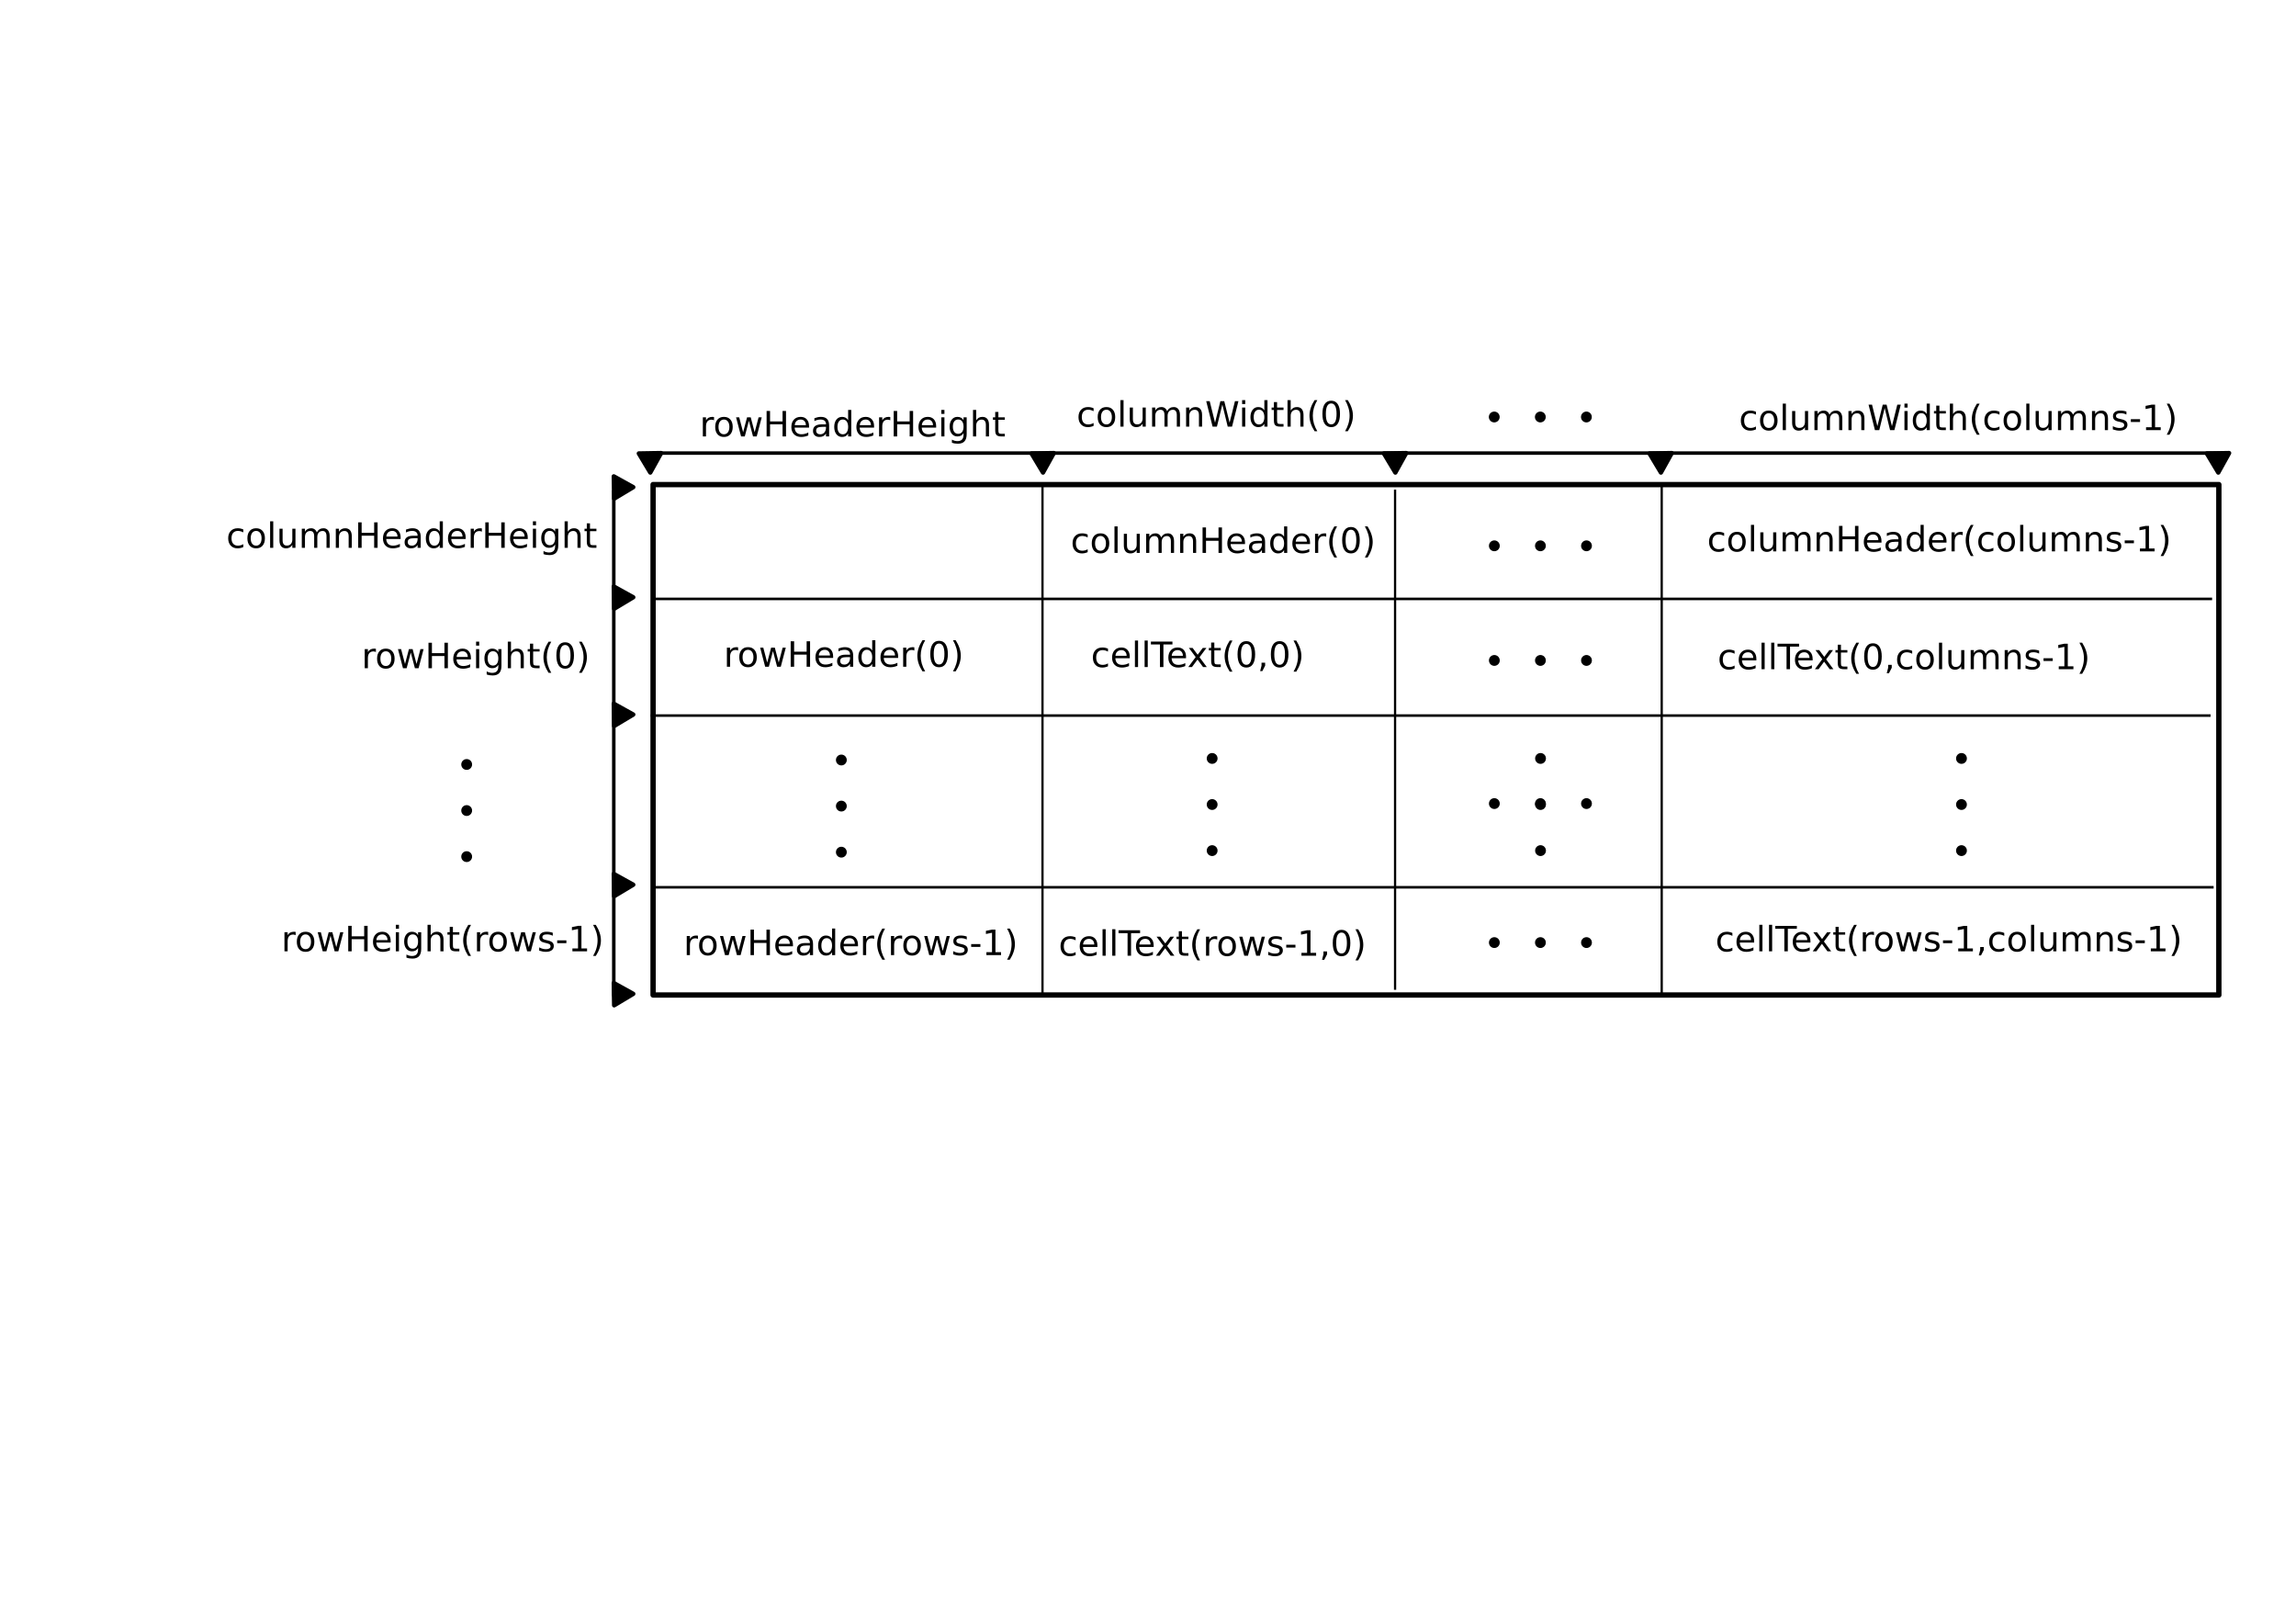
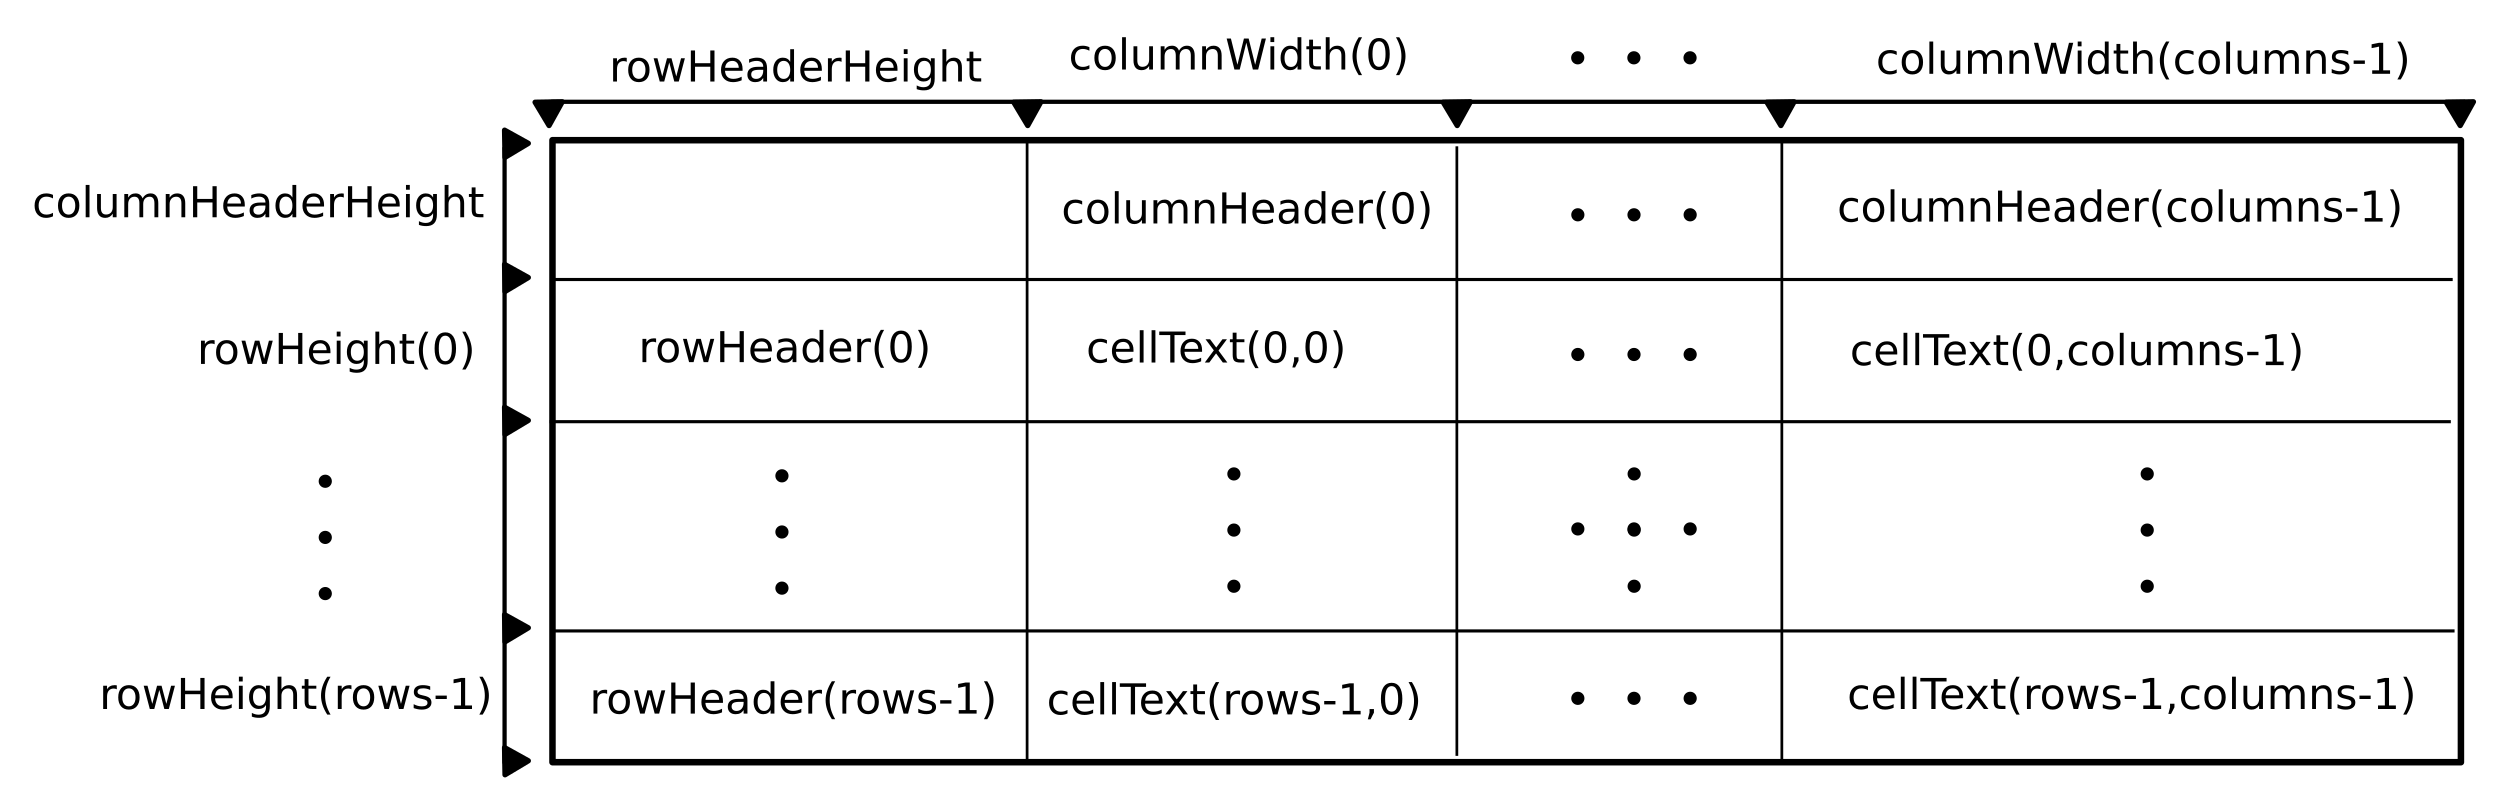
- <svg xmlns="http://www.w3.org/2000/svg" width="1052.362" height="744.094" id="svg2" version="1.1">
+ <svg xmlns="http://www.w3.org/2000/svg" width="940.11" height="300.34" id="svg2" version="1.1">
  <defs id="defs4">
    </defs>
-   <g id="layer1" transform="translate(0,-308.2677)">
-     <rect style="color:#000000;fill:none;stroke:#000000;stroke-width:2.447;stroke-linecap:round;stroke-linejoin:round;stroke-miterlimit:4;stroke-opacity:1;stroke-dasharray:none;stroke-dashoffset:0;marker:none;visibility:visible;display:inline;overflow:visible;enable-background:accumulate" id="rect2816" width="717.661" height="233.908" x="299.339" y="530.337" />
-     <path style="fill:none;stroke:#000000;stroke-width:1.178px;stroke-linecap:butt;stroke-linejoin:miter;stroke-opacity:1" d="m 298.983,582.73 714.923,0" id="path2818" />
-     <path style="fill:none;stroke:#000000;stroke-width:1.178px;stroke-linecap:butt;stroke-linejoin:miter;stroke-opacity:1" d="m 298.281,636.194 714.923,0" id="path2818-1" />
-     <path style="fill:none;stroke:#000000;stroke-width:1.031px;stroke-linecap:butt;stroke-linejoin:miter;stroke-opacity:1" d="m 477.82,530.164 0,233.244" id="path2842" />
-     <path style="fill:none;stroke:#000000;stroke-width:1.178px;stroke-linecap:butt;stroke-linejoin:miter;stroke-opacity:1" d="m 299.686,714.882 714.923,0" id="path2818-1-4" />
-     <path style="fill:none;stroke:#000000;stroke-width:1.023px;stroke-linecap:butt;stroke-linejoin:miter;stroke-opacity:1" d="m 639.427,532.643 0,229.221" id="path2842-0" />
-     <path style="fill:none;stroke:#000000;stroke-width:1.031px;stroke-linecap:butt;stroke-linejoin:miter;stroke-opacity:1" d="m 761.637,530.707 0,233.244" id="path2842-4" />
-     <text xml:space="preserve" style="font-size:16px;font-style:normal;font-weight:normal;fill:#000000;fill-opacity:1;stroke:none;font-family:Bitstream Vera Sans" x="500.026" y="613.956" id="text2965">
-       <tspan id="tspan2967" x="500.026" y="613.956">cellText(0,0)</tspan>
+   <g id="layer1" transform="translate(-104.5845,-469.6229)">
+     <rect style="color:#000000;fill:none;stroke:#000000;stroke-width:2.447;stroke-linecap:round;stroke-linejoin:round;stroke-miterlimit:4;stroke-opacity:1;stroke-dasharray:none;stroke-dashoffset:0;marker:none;visibility:visible;display:inline;overflow:visible;enable-background:accumulate" id="rect2816" width="717.661" height="233.908" x="312.339" y="522.337" />
+     <path style="fill:none;stroke:#000000;stroke-width:1.178px;stroke-linecap:butt;stroke-linejoin:miter;stroke-opacity:1" d="m 311.983,574.73 714.923,0" id="path2818" />
+     <path style="fill:none;stroke:#000000;stroke-width:1.178px;stroke-linecap:butt;stroke-linejoin:miter;stroke-opacity:1" d="m 311.281,628.194 714.923,0" id="path2818-1" />
+     <path style="fill:none;stroke:#000000;stroke-width:1.031px;stroke-linecap:butt;stroke-linejoin:miter;stroke-opacity:1" d="m 490.82,522.164 0,233.244" id="path2842" />
+     <path style="fill:none;stroke:#000000;stroke-width:1.178px;stroke-linecap:butt;stroke-linejoin:miter;stroke-opacity:1" d="m 312.686,706.882 714.923,0" id="path2818-1-4" />
+     <path style="fill:none;stroke:#000000;stroke-width:1.023px;stroke-linecap:butt;stroke-linejoin:miter;stroke-opacity:1" d="m 652.427,524.643 0,229.221" id="path2842-0" />
+     <path style="fill:none;stroke:#000000;stroke-width:1.031px;stroke-linecap:butt;stroke-linejoin:miter;stroke-opacity:1" d="m 774.637,522.707 0,233.244" id="path2842-4" />
+     <text xml:space="preserve" style="font-size:16px;font-style:normal;font-weight:normal;fill:#000000;fill-opacity:1;stroke:none;font-family:Bitstream Vera Sans" x="513.026" y="605.956" id="text2965">
+       <tspan id="tspan2967" x="513.026" y="605.956">cellText(0,0)</tspan>
    </text>
-     <text xml:space="preserve" style="font-size:16px;font-style:normal;font-weight:normal;fill:#000000;fill-opacity:1;stroke:none;font-family:Bitstream Vera Sans" x="485.193" y="746.259" id="text2965-4">
-       <tspan x="485.193" y="746.259" id="tspan3016">cellText(rows-1,0)</tspan>
+     <text xml:space="preserve" style="font-size:16px;font-style:normal;font-weight:normal;fill:#000000;fill-opacity:1;stroke:none;font-family:Bitstream Vera Sans" x="498.193" y="738.259" id="text2965-4">
+       <tspan x="498.193" y="738.259" id="tspan3016">cellText(rows-1,0)</tspan>
    </text>
-     <text xml:space="preserve" style="font-size:16px;font-style:normal;font-weight:normal;fill:#000000;fill-opacity:1;stroke:none;font-family:Bitstream Vera Sans" x="787.229" y="614.939" id="text2965-1">
-       <tspan id="tspan2967-7" x="787.229" y="614.939">cellText(0,columns-1)</tspan>
+     <text xml:space="preserve" style="font-size:16px;font-style:normal;font-weight:normal;fill:#000000;fill-opacity:1;stroke:none;font-family:Bitstream Vera Sans" x="800.229" y="606.939" id="text2965-1">
+       <tspan id="tspan2967-7" x="800.229" y="606.939">cellText(0,columns-1)</tspan>
    </text>
-     <text xml:space="preserve" style="font-size:16px;font-style:normal;font-weight:normal;fill:#000000;fill-opacity:1;stroke:none;font-family:Bitstream Vera Sans" x="786.219" y="744.238" id="text2965-15">
-       <tspan id="tspan2967-2" x="786.219" y="744.238">cellText(rows-1,columns-1)</tspan>
+     <text xml:space="preserve" style="font-size:16px;font-style:normal;font-weight:normal;fill:#000000;fill-opacity:1;stroke:none;font-family:Bitstream Vera Sans" x="799.219" y="736.238" id="text2965-15">
+       <tspan id="tspan2967-2" x="799.219" y="736.238">cellText(rows-1,columns-1)</tspan>
    </text>
-     <g id="g3053" transform="translate(-22.85714,0.7142857)">
+     <g id="g3053" transform="translate(-9.857143,-7.285714)">
      <path transform="matrix(0.3073323,0,0,0.3073323,367.1949,589.5227)" d="m 141.421,215.785 c 0,3.905 -3.166,7.071 -7.071,7.071 -3.905,0 -7.071,-3.166 -7.071,-7.071 0,-3.905 3.166,-7.071 7.071,-7.071 3.905,0 7.071,3.166 7.071,7.071 z" id="path2919-2" style="color:#000000;fill:#000000;stroke:#000000;stroke-width:2;stroke-linecap:round;stroke-linejoin:round;stroke-miterlimit:4;stroke-opacity:1;stroke-dasharray:none;stroke-dashoffset:0;marker:none;visibility:visible;display:inline;overflow:visible;enable-background:accumulate" />
      <path transform="matrix(0.3073323,0,0,0.3073323,367.1949,610.6408)" d="m 141.421,215.785 c 0,3.905 -3.166,7.071 -7.071,7.071 -3.905,0 -7.071,-3.166 -7.071,-7.071 0,-3.905 3.166,-7.071 7.071,-7.071 3.905,0 7.071,3.166 7.071,7.071 z" id="path2919-2-7" style="color:#000000;fill:#000000;stroke:#000000;stroke-width:2;stroke-linecap:round;stroke-linejoin:round;stroke-miterlimit:4;stroke-opacity:1;stroke-dasharray:none;stroke-dashoffset:0;marker:none;visibility:visible;display:inline;overflow:visible;enable-background:accumulate" />
      <path transform="matrix(0.3073323,0,0,0.3073323,367.1949,631.7589)" d="m 141.421,215.785 c 0,3.905 -3.166,7.071 -7.071,7.071 -3.905,0 -7.071,-3.166 -7.071,-7.071 0,-3.905 3.166,-7.071 7.071,-7.071 3.905,0 7.071,3.166 7.071,7.071 z" id="path2919-2-1" style="color:#000000;fill:#000000;stroke:#000000;stroke-width:2;stroke-linecap:round;stroke-linejoin:round;stroke-miterlimit:4;stroke-opacity:1;stroke-dasharray:none;stroke-dashoffset:0;marker:none;visibility:visible;display:inline;overflow:visible;enable-background:accumulate" />
    </g>
-     <g transform="translate(147.0988,0)" id="g3053-4">
-       <path transform="matrix(0.3073323,0,0,0.3073323,367.1949,589.5227)" d="m 141.421,215.785 c 0,3.905 -3.166,7.071 -7.071,7.071 -3.905,0 -7.071,-3.166 -7.071,-7.071 0,-3.905 3.166,-7.071 7.071,-7.071 3.905,0 7.071,3.166 7.071,7.071 z" id="path2919-2-2" style="color:#000000;fill:#000000;stroke:#000000;stroke-width:2;stroke-linecap:round;stroke-linejoin:round;stroke-miterlimit:4;stroke-opacity:1;stroke-dasharray:none;stroke-dashoffset:0;marker:none;visibility:visible;display:inline;overflow:visible;enable-background:accumulate" />
-       <path transform="matrix(0.3073323,0,0,0.3073323,367.1949,610.6408)" d="m 141.421,215.785 c 0,3.905 -3.166,7.071 -7.071,7.071 -3.905,0 -7.071,-3.166 -7.071,-7.071 0,-3.905 3.166,-7.071 7.071,-7.071 3.905,0 7.071,3.166 7.071,7.071 z" id="path2919-2-7-3" style="color:#000000;fill:#000000;stroke:#000000;stroke-width:2;stroke-linecap:round;stroke-linejoin:round;stroke-miterlimit:4;stroke-opacity:1;stroke-dasharray:none;stroke-dashoffset:0;marker:none;visibility:visible;display:inline;overflow:visible;enable-background:accumulate" />
-       <path transform="matrix(0.3073323,0,0,0.3073323,367.1949,631.7589)" d="m 141.421,215.785 c 0,3.905 -3.166,7.071 -7.071,7.071 -3.905,0 -7.071,-3.166 -7.071,-7.071 0,-3.905 3.166,-7.071 7.071,-7.071 3.905,0 7.071,3.166 7.071,7.071 z" id="path2919-2-1-2" style="color:#000000;fill:#000000;stroke:#000000;stroke-width:2;stroke-linecap:round;stroke-linejoin:round;stroke-miterlimit:4;stroke-opacity:1;stroke-dasharray:none;stroke-dashoffset:0;marker:none;visibility:visible;display:inline;overflow:visible;enable-background:accumulate" />
+     <g transform="translate(160.0988,-8)" id="g3053-4">
+       <path transform="matrix(0.3073323,0,0,0.3073323,367.1949,589.5227)" d="m 141.421,215.785 a 7.071,7.071 0 1 1 -14.142,0 7.071,7.071 0 1 1 14.142,0 z" id="path2919-2-2" style="color:#000000;fill:#000000;stroke:#000000;stroke-width:2;stroke-linecap:round;stroke-linejoin:round;stroke-miterlimit:4;stroke-opacity:1;stroke-dasharray:none;stroke-dashoffset:0;marker:none;visibility:visible;display:inline;overflow:visible;enable-background:accumulate" />
+       <path transform="matrix(0.3073323,0,0,0.3073323,367.1949,610.6408)" d="m 141.421,215.785 a 7.071,7.071 0 1 1 -14.142,0 7.071,7.071 0 1 1 14.142,0 z" id="path2919-2-7-3" style="color:#000000;fill:#000000;stroke:#000000;stroke-width:2;stroke-linecap:round;stroke-linejoin:round;stroke-miterlimit:4;stroke-opacity:1;stroke-dasharray:none;stroke-dashoffset:0;marker:none;visibility:visible;display:inline;overflow:visible;enable-background:accumulate" />
+       <path transform="matrix(0.3073323,0,0,0.3073323,367.1949,631.7589)" d="m 141.421,215.785 a 7.071,7.071 0 1 1 -14.142,0 7.071,7.071 0 1 1 14.142,0 z" id="path2919-2-1-2" style="color:#000000;fill:#000000;stroke:#000000;stroke-width:2;stroke-linecap:round;stroke-linejoin:round;stroke-miterlimit:4;stroke-opacity:1;stroke-dasharray:none;stroke-dashoffset:0;marker:none;visibility:visible;display:inline;overflow:visible;enable-background:accumulate" />
    </g>
-     <g transform="translate(490.5507,0)" id="g3053-1">
-       <path transform="matrix(0.3073323,0,0,0.3073323,367.1949,589.5227)" d="m 141.421,215.785 c 0,3.905 -3.166,7.071 -7.071,7.071 -3.905,0 -7.071,-3.166 -7.071,-7.071 0,-3.905 3.166,-7.071 7.071,-7.071 3.905,0 7.071,3.166 7.071,7.071 z" id="path2919-2-6" style="color:#000000;fill:#000000;stroke:#000000;stroke-width:2;stroke-linecap:round;stroke-linejoin:round;stroke-miterlimit:4;stroke-opacity:1;stroke-dasharray:none;stroke-dashoffset:0;marker:none;visibility:visible;display:inline;overflow:visible;enable-background:accumulate" />
-       <path transform="matrix(0.3073323,0,0,0.3073323,367.1949,610.6408)" d="m 141.421,215.785 c 0,3.905 -3.166,7.071 -7.071,7.071 -3.905,0 -7.071,-3.166 -7.071,-7.071 0,-3.905 3.166,-7.071 7.071,-7.071 3.905,0 7.071,3.166 7.071,7.071 z" id="path2919-2-7-8" style="color:#000000;fill:#000000;stroke:#000000;stroke-width:2;stroke-linecap:round;stroke-linejoin:round;stroke-miterlimit:4;stroke-opacity:1;stroke-dasharray:none;stroke-dashoffset:0;marker:none;visibility:visible;display:inline;overflow:visible;enable-background:accumulate" />
-       <path transform="matrix(0.3073323,0,0,0.3073323,367.1949,631.7589)" d="m 141.421,215.785 c 0,3.905 -3.166,7.071 -7.071,7.071 -3.905,0 -7.071,-3.166 -7.071,-7.071 0,-3.905 3.166,-7.071 7.071,-7.071 3.905,0 7.071,3.166 7.071,7.071 z" id="path2919-2-1-5" style="color:#000000;fill:#000000;stroke:#000000;stroke-width:2;stroke-linecap:round;stroke-linejoin:round;stroke-miterlimit:4;stroke-opacity:1;stroke-dasharray:none;stroke-dashoffset:0;marker:none;visibility:visible;display:inline;overflow:visible;enable-background:accumulate" />
+     <g transform="translate(503.5507,-8)" id="g3053-1">
+       <path transform="matrix(0.3073323,0,0,0.3073323,367.1949,589.5227)" d="m 141.421,215.785 a 7.071,7.071 0 1 1 -14.142,0 7.071,7.071 0 1 1 14.142,0 z" id="path2919-2-6" style="color:#000000;fill:#000000;stroke:#000000;stroke-width:2;stroke-linecap:round;stroke-linejoin:round;stroke-miterlimit:4;stroke-opacity:1;stroke-dasharray:none;stroke-dashoffset:0;marker:none;visibility:visible;display:inline;overflow:visible;enable-background:accumulate" />
+       <path transform="matrix(0.3073323,0,0,0.3073323,367.1949,610.6408)" d="m 141.421,215.785 a 7.071,7.071 0 1 1 -14.142,0 7.071,7.071 0 1 1 14.142,0 z" id="path2919-2-7-8" style="color:#000000;fill:#000000;stroke:#000000;stroke-width:2;stroke-linecap:round;stroke-linejoin:round;stroke-miterlimit:4;stroke-opacity:1;stroke-dasharray:none;stroke-dashoffset:0;marker:none;visibility:visible;display:inline;overflow:visible;enable-background:accumulate" />
+       <path transform="matrix(0.3073323,0,0,0.3073323,367.1949,631.7589)" d="m 141.421,215.785 a 7.071,7.071 0 1 1 -14.142,0 7.071,7.071 0 1 1 14.142,0 z" id="path2919-2-1-5" style="color:#000000;fill:#000000;stroke:#000000;stroke-width:2;stroke-linecap:round;stroke-linejoin:round;stroke-miterlimit:4;stroke-opacity:1;stroke-dasharray:none;stroke-dashoffset:0;marker:none;visibility:visible;display:inline;overflow:visible;enable-background:accumulate" />
    </g>
-     <g transform="translate(297.6115,0)" id="g3053-6">
-       <path transform="matrix(0.3073323,0,0,0.3073323,367.1949,589.5227)" d="m 141.421,215.785 c 0,3.905 -3.166,7.071 -7.071,7.071 -3.905,0 -7.071,-3.166 -7.071,-7.071 0,-3.905 3.166,-7.071 7.071,-7.071 3.905,0 7.071,3.166 7.071,7.071 z" id="path2919-2-18" style="color:#000000;fill:#000000;stroke:#000000;stroke-width:2;stroke-linecap:round;stroke-linejoin:round;stroke-miterlimit:4;stroke-opacity:1;stroke-dasharray:none;stroke-dashoffset:0;marker:none;visibility:visible;display:inline;overflow:visible;enable-background:accumulate" />
-       <path transform="matrix(0.3073323,0,0,0.3073323,367.1949,610.6408)" d="m 141.421,215.785 c 0,3.905 -3.166,7.071 -7.071,7.071 -3.905,0 -7.071,-3.166 -7.071,-7.071 0,-3.905 3.166,-7.071 7.071,-7.071 3.905,0 7.071,3.166 7.071,7.071 z" id="path2919-2-7-9" style="color:#000000;fill:#000000;stroke:#000000;stroke-width:2;stroke-linecap:round;stroke-linejoin:round;stroke-miterlimit:4;stroke-opacity:1;stroke-dasharray:none;stroke-dashoffset:0;marker:none;visibility:visible;display:inline;overflow:visible;enable-background:accumulate" />
-       <path transform="matrix(0.3073323,0,0,0.3073323,367.1949,631.7589)" d="m 141.421,215.785 c 0,3.905 -3.166,7.071 -7.071,7.071 -3.905,0 -7.071,-3.166 -7.071,-7.071 0,-3.905 3.166,-7.071 7.071,-7.071 3.905,0 7.071,3.166 7.071,7.071 z" id="path2919-2-1-27" style="color:#000000;fill:#000000;stroke:#000000;stroke-width:2;stroke-linecap:round;stroke-linejoin:round;stroke-miterlimit:4;stroke-opacity:1;stroke-dasharray:none;stroke-dashoffset:0;marker:none;visibility:visible;display:inline;overflow:visible;enable-background:accumulate" />
+     <g transform="translate(310.6115,-8)" id="g3053-6">
+       <path transform="matrix(0.3073323,0,0,0.3073323,367.1949,589.5227)" d="m 141.421,215.785 a 7.071,7.071 0 1 1 -14.142,0 7.071,7.071 0 1 1 14.142,0 z" id="path2919-2-18" style="color:#000000;fill:#000000;stroke:#000000;stroke-width:2;stroke-linecap:round;stroke-linejoin:round;stroke-miterlimit:4;stroke-opacity:1;stroke-dasharray:none;stroke-dashoffset:0;marker:none;visibility:visible;display:inline;overflow:visible;enable-background:accumulate" />
+       <path transform="matrix(0.3073323,0,0,0.3073323,367.1949,610.6408)" d="m 141.421,215.785 a 7.071,7.071 0 1 1 -14.142,0 7.071,7.071 0 1 1 14.142,0 z" id="path2919-2-7-9" style="color:#000000;fill:#000000;stroke:#000000;stroke-width:2;stroke-linecap:round;stroke-linejoin:round;stroke-miterlimit:4;stroke-opacity:1;stroke-dasharray:none;stroke-dashoffset:0;marker:none;visibility:visible;display:inline;overflow:visible;enable-background:accumulate" />
+       <path transform="matrix(0.3073323,0,0,0.3073323,367.1949,631.7589)" d="m 141.421,215.785 a 7.071,7.071 0 1 1 -14.142,0 7.071,7.071 0 1 1 14.142,0 z" id="path2919-2-1-27" style="color:#000000;fill:#000000;stroke:#000000;stroke-width:2;stroke-linecap:round;stroke-linejoin:round;stroke-miterlimit:4;stroke-opacity:1;stroke-dasharray:none;stroke-dashoffset:0;marker:none;visibility:visible;display:inline;overflow:visible;enable-background:accumulate" />
    </g>
-     <g transform="matrix(0,1,-1,0,1383.001,268.0391)" id="g3053-5">
+     <g transform="matrix(0,1,-1,0,1396.001,260.0391)" id="g3053-5">
      <path transform="matrix(0.3073323,0,0,0.3073323,367.1949,589.5227)" d="m 141.421,215.785 c 0,3.905 -3.166,7.071 -7.071,7.071 -3.905,0 -7.071,-3.166 -7.071,-7.071 0,-3.905 3.166,-7.071 7.071,-7.071 3.905,0 7.071,3.166 7.071,7.071 z" id="path2919-2-4" style="color:#000000;fill:#000000;stroke:#000000;stroke-width:2;stroke-linecap:round;stroke-linejoin:round;stroke-miterlimit:4;stroke-opacity:1;stroke-dasharray:none;stroke-dashoffset:0;marker:none;visibility:visible;display:inline;overflow:visible;enable-background:accumulate" />
      <path transform="matrix(0.3073323,0,0,0.3073323,367.1949,610.6408)" d="m 141.421,215.785 c 0,3.905 -3.166,7.071 -7.071,7.071 -3.905,0 -7.071,-3.166 -7.071,-7.071 0,-3.905 3.166,-7.071 7.071,-7.071 3.905,0 7.071,3.166 7.071,7.071 z" id="path2919-2-7-31" style="color:#000000;fill:#000000;stroke:#000000;stroke-width:2;stroke-linecap:round;stroke-linejoin:round;stroke-miterlimit:4;stroke-opacity:1;stroke-dasharray:none;stroke-dashoffset:0;marker:none;visibility:visible;display:inline;overflow:visible;enable-background:accumulate" />
      <path transform="matrix(0.3073323,0,0,0.3073323,367.1949,631.7589)" d="m 141.421,215.785 c 0,3.905 -3.166,7.071 -7.071,7.071 -3.905,0 -7.071,-3.166 -7.071,-7.071 0,-3.905 3.166,-7.071 7.071,-7.071 3.905,0 7.071,3.166 7.071,7.071 z" id="path2919-2-1-23" style="color:#000000;fill:#000000;stroke:#000000;stroke-width:2;stroke-linecap:round;stroke-linejoin:round;stroke-miterlimit:4;stroke-opacity:1;stroke-dasharray:none;stroke-dashoffset:0;marker:none;visibility:visible;display:inline;overflow:visible;enable-background:accumulate" />
    </g>
-     <g transform="matrix(0,1,-1,0,1383.001,331.74)" id="g3053-5-3">
+     <g transform="matrix(0,1,-1,0,1396.001,323.74)" id="g3053-5-3">
      <path transform="matrix(0.3073323,0,0,0.3073323,367.1949,589.5227)" d="m 141.421,215.785 c 0,3.905 -3.166,7.071 -7.071,7.071 -3.905,0 -7.071,-3.166 -7.071,-7.071 0,-3.905 3.166,-7.071 7.071,-7.071 3.905,0 7.071,3.166 7.071,7.071 z" id="path2919-2-4-4" style="color:#000000;fill:#000000;stroke:#000000;stroke-width:2;stroke-linecap:round;stroke-linejoin:round;stroke-miterlimit:4;stroke-opacity:1;stroke-dasharray:none;stroke-dashoffset:0;marker:none;visibility:visible;display:inline;overflow:visible;enable-background:accumulate" />
      <path transform="matrix(0.3073323,0,0,0.3073323,367.1949,610.6408)" d="m 141.421,215.785 c 0,3.905 -3.166,7.071 -7.071,7.071 -3.905,0 -7.071,-3.166 -7.071,-7.071 0,-3.905 3.166,-7.071 7.071,-7.071 3.905,0 7.071,3.166 7.071,7.071 z" id="path2919-2-7-31-1" style="color:#000000;fill:#000000;stroke:#000000;stroke-width:2;stroke-linecap:round;stroke-linejoin:round;stroke-miterlimit:4;stroke-opacity:1;stroke-dasharray:none;stroke-dashoffset:0;marker:none;visibility:visible;display:inline;overflow:visible;enable-background:accumulate" />
      <path transform="matrix(0.3073323,0,0,0.3073323,367.1949,631.7589)" d="m 141.421,215.785 c 0,3.905 -3.166,7.071 -7.071,7.071 -3.905,0 -7.071,-3.166 -7.071,-7.071 0,-3.905 3.166,-7.071 7.071,-7.071 3.905,0 7.071,3.166 7.071,7.071 z" id="path2919-2-1-23-1" style="color:#000000;fill:#000000;stroke:#000000;stroke-width:2;stroke-linecap:round;stroke-linejoin:round;stroke-miterlimit:4;stroke-opacity:1;stroke-dasharray:none;stroke-dashoffset:0;marker:none;visibility:visible;display:inline;overflow:visible;enable-background:accumulate" />
    </g>
-     <g transform="matrix(0,1,-1,0,1383.001,202.4404)" id="g3053-5-8">
+     <g transform="matrix(0,1,-1,0,1396.001,194.4404)" id="g3053-5-8">
      <path transform="matrix(0.3073323,0,0,0.3073323,367.1949,589.5227)" d="m 141.421,215.785 c 0,3.905 -3.166,7.071 -7.071,7.071 -3.905,0 -7.071,-3.166 -7.071,-7.071 0,-3.905 3.166,-7.071 7.071,-7.071 3.905,0 7.071,3.166 7.071,7.071 z" id="path2919-2-4-7" style="color:#000000;fill:#000000;stroke:#000000;stroke-width:2;stroke-linecap:round;stroke-linejoin:round;stroke-miterlimit:4;stroke-opacity:1;stroke-dasharray:none;stroke-dashoffset:0;marker:none;visibility:visible;display:inline;overflow:visible;enable-background:accumulate" />
      <path transform="matrix(0.3073323,0,0,0.3073323,367.1949,610.6408)" d="m 141.421,215.785 c 0,3.905 -3.166,7.071 -7.071,7.071 -3.905,0 -7.071,-3.166 -7.071,-7.071 0,-3.905 3.166,-7.071 7.071,-7.071 3.905,0 7.071,3.166 7.071,7.071 z" id="path2919-2-7-31-4" style="color:#000000;fill:#000000;stroke:#000000;stroke-width:2;stroke-linecap:round;stroke-linejoin:round;stroke-miterlimit:4;stroke-opacity:1;stroke-dasharray:none;stroke-dashoffset:0;marker:none;visibility:visible;display:inline;overflow:visible;enable-background:accumulate" />
      <path transform="matrix(0.3073323,0,0,0.3073323,367.1949,631.7589)" d="m 141.421,215.785 c 0,3.905 -3.166,7.071 -7.071,7.071 -3.905,0 -7.071,-3.166 -7.071,-7.071 0,-3.905 3.166,-7.071 7.071,-7.071 3.905,0 7.071,3.166 7.071,7.071 z" id="path2919-2-1-23-2" style="color:#000000;fill:#000000;stroke:#000000;stroke-width:2;stroke-linecap:round;stroke-linejoin:round;stroke-miterlimit:4;stroke-opacity:1;stroke-dasharray:none;stroke-dashoffset:0;marker:none;visibility:visible;display:inline;overflow:visible;enable-background:accumulate" />
    </g>
-     <g transform="matrix(0,1,-1,0,1383.001,149.9125)" id="g3053-5-7">
+     <g transform="matrix(0,1,-1,0,1396.001,141.9125)" id="g3053-5-7">
      <path transform="matrix(0.3073323,0,0,0.3073323,367.1949,589.5227)" d="m 141.421,215.785 c 0,3.905 -3.166,7.071 -7.071,7.071 -3.905,0 -7.071,-3.166 -7.071,-7.071 0,-3.905 3.166,-7.071 7.071,-7.071 3.905,0 7.071,3.166 7.071,7.071 z" id="path2919-2-4-9" style="color:#000000;fill:#000000;stroke:#000000;stroke-width:2;stroke-linecap:round;stroke-linejoin:round;stroke-miterlimit:4;stroke-opacity:1;stroke-dasharray:none;stroke-dashoffset:0;marker:none;visibility:visible;display:inline;overflow:visible;enable-background:accumulate" />
      <path transform="matrix(0.3073323,0,0,0.3073323,367.1949,610.6408)" d="m 141.421,215.785 c 0,3.905 -3.166,7.071 -7.071,7.071 -3.905,0 -7.071,-3.166 -7.071,-7.071 0,-3.905 3.166,-7.071 7.071,-7.071 3.905,0 7.071,3.166 7.071,7.071 z" id="path2919-2-7-31-3" style="color:#000000;fill:#000000;stroke:#000000;stroke-width:2;stroke-linecap:round;stroke-linejoin:round;stroke-miterlimit:4;stroke-opacity:1;stroke-dasharray:none;stroke-dashoffset:0;marker:none;visibility:visible;display:inline;overflow:visible;enable-background:accumulate" />
      <path transform="matrix(0.3073323,0,0,0.3073323,367.1949,631.7589)" d="m 141.421,215.785 c 0,3.905 -3.166,7.071 -7.071,7.071 -3.905,0 -7.071,-3.166 -7.071,-7.071 0,-3.905 3.166,-7.071 7.071,-7.071 3.905,0 7.071,3.166 7.071,7.071 z" id="path2919-2-1-23-19" style="color:#000000;fill:#000000;stroke:#000000;stroke-width:2;stroke-linecap:round;stroke-linejoin:round;stroke-miterlimit:4;stroke-opacity:1;stroke-dasharray:none;stroke-dashoffset:0;marker:none;visibility:visible;display:inline;overflow:visible;enable-background:accumulate" />
    </g>
    <text xml:space="preserve" style="font-size:40px;font-style:normal;font-weight:normal;fill:#000000;fill-opacity:1;stroke:none;font-family:Bitstream Vera Sans" x="491.429" y="245.523" id="text3195" transform="translate(0,308.2677)">
      <tspan id="tspan3197" x="491.429" y="245.523" />
    </text>
-     <text xml:space="preserve" style="font-size:16px;font-style:normal;font-weight:normal;fill:#000000;fill-opacity:1;stroke:none;font-family:Bitstream Vera Sans" x="490.714" y="561.648" id="text3199">
-       <tspan x="490.714" y="561.648" id="tspan3203">columnHeader(0)</tspan>
+     <text xml:space="preserve" style="font-size:16px;font-style:normal;font-weight:normal;fill:#000000;fill-opacity:1;stroke:none;font-family:Bitstream Vera Sans" x="503.714" y="553.648" id="text3199">
+       <tspan x="503.714" y="553.648" id="tspan3203">columnHeader(0)</tspan>
    </text>
-     <text xml:space="preserve" style="font-size:16px;font-style:normal;font-weight:normal;fill:#000000;fill-opacity:1;stroke:none;font-family:Bitstream Vera Sans" x="782.44" y="560.957" id="text3199-8">
-       <tspan x="782.44" y="560.957" id="tspan3203-6">columnHeader(columns-1)</tspan>
+     <text xml:space="preserve" style="font-size:16px;font-style:normal;font-weight:normal;fill:#000000;fill-opacity:1;stroke:none;font-family:Bitstream Vera Sans" x="795.44" y="552.957" id="text3199-8">
+       <tspan x="795.44" y="552.957" id="tspan3203-6">columnHeader(columns-1)</tspan>
    </text>
-     <text xml:space="preserve" style="font-size:16px;font-style:normal;font-weight:normal;fill:#000000;fill-opacity:1;stroke:none;font-family:Bitstream Vera Sans" x="331.725" y="613.814" id="text3199-0">
-       <tspan x="331.725" y="613.814" id="tspan3203-2">rowHeader(0)</tspan>
+     <text xml:space="preserve" style="font-size:16px;font-style:normal;font-weight:normal;fill:#000000;fill-opacity:1;stroke:none;font-family:Bitstream Vera Sans" x="344.725" y="605.814" id="text3199-0">
+       <tspan x="344.725" y="605.814" id="tspan3203-2">rowHeader(0)</tspan>
    </text>
-     <text xml:space="preserve" style="font-size:16px;font-style:normal;font-weight:normal;fill:#000000;fill-opacity:1;stroke:none;font-family:Bitstream Vera Sans" x="313.317" y="745.957" id="text3199-0-8">
-       <tspan x="313.317" y="745.957" id="tspan3203-2-6">rowHeader(rows-1)</tspan>
+     <text xml:space="preserve" style="font-size:16px;font-style:normal;font-weight:normal;fill:#000000;fill-opacity:1;stroke:none;font-family:Bitstream Vera Sans" x="326.317" y="737.957" id="text3199-0-8">
+       <tspan x="326.317" y="737.957" id="tspan3203-2-6">rowHeader(rows-1)</tspan>
    </text>
-     <text xml:space="preserve" style="font-size:16px;font-style:normal;font-weight:normal;fill:#000000;fill-opacity:1;stroke:none;font-family:Bitstream Vera Sans" x="103.702" y="559.321" id="text3268">
-       <tspan x="103.702" y="559.321" id="tspan3272">columnHeaderHeight</tspan>
+     <text xml:space="preserve" style="font-size:16px;font-style:normal;font-weight:normal;fill:#000000;fill-opacity:1;stroke:none;font-family:Bitstream Vera Sans" x="116.702" y="551.321" id="text3268">
+       <tspan x="116.702" y="551.321" id="tspan3272">columnHeaderHeight</tspan>
    </text>
-     <path style="color:#000000;fill:#000000;fill-opacity:1;fill-rule:nonzero;stroke:#000000;stroke-width:2;stroke-linecap:round;stroke-linejoin:round;stroke-miterlimit:4;stroke-opacity:1;stroke-dasharray:none;stroke-dashoffset:0;marker:none;visibility:visible;display:inline;overflow:visible;enable-background:accumulate" id="path3280" d="m 189.909,193.561 8.92,4.952 -8.748,5.249 -0.172,-10.201 z" transform="translate(91.41881,333.0164)" />
-     <path style="color:#000000;fill:#000000;fill-opacity:1;fill-rule:nonzero;stroke:#000000;stroke-width:2;stroke-linecap:round;stroke-linejoin:round;stroke-miterlimit:4;stroke-opacity:1;stroke-dasharray:none;stroke-dashoffset:0;marker:none;visibility:visible;display:inline;overflow:visible;enable-background:accumulate" id="path3280-0" d="m 189.909,193.561 8.92,4.952 -8.748,5.249 -0.172,-10.201 z" transform="translate(91.41881,383.4745)" />
-     <path style="fill:none;stroke:#000000;stroke-width:1.6;stroke-linecap:butt;stroke-linejoin:miter;stroke-miterlimit:4;stroke-opacity:1;stroke-dasharray:none" d="m 281.327,532.984 0,231.766" id="path3304" />
-     <path style="color:#000000;fill:#000000;fill-opacity:1;fill-rule:nonzero;stroke:#000000;stroke-width:2;stroke-linecap:round;stroke-linejoin:round;stroke-miterlimit:4;stroke-opacity:1;stroke-dasharray:none;stroke-dashoffset:0;marker:none;visibility:visible;display:inline;overflow:visible;enable-background:accumulate" id="path3280-0-8" d="m 189.909,193.561 8.92,4.952 -8.748,5.249 -0.172,-10.201 z" transform="translate(91.41881,437.2005)" />
-     <path style="color:#000000;fill:#000000;fill-opacity:1;fill-rule:nonzero;stroke:#000000;stroke-width:2;stroke-linecap:round;stroke-linejoin:round;stroke-miterlimit:4;stroke-opacity:1;stroke-dasharray:none;stroke-dashoffset:0;marker:none;visibility:visible;display:inline;overflow:visible;enable-background:accumulate" id="path3280-0-5" d="m 189.909,193.561 8.92,4.952 -8.748,5.249 -0.172,-10.201 z" transform="translate(91.41881,515.2005)" />
-     <path style="color:#000000;fill:#000000;fill-opacity:1;fill-rule:nonzero;stroke:#000000;stroke-width:2;stroke-linecap:round;stroke-linejoin:round;stroke-miterlimit:4;stroke-opacity:1;stroke-dasharray:none;stroke-dashoffset:0;marker:none;visibility:visible;display:inline;overflow:visible;enable-background:accumulate" id="path3280-0-9" d="m 189.909,193.561 8.92,4.952 -8.748,5.249 -0.172,-10.201 z" transform="translate(91.41881,565.201)" />
-     <text xml:space="preserve" style="font-size:16px;font-style:normal;font-weight:normal;fill:#000000;fill-opacity:1;stroke:none;font-family:Bitstream Vera Sans" x="165.714" y="614.481" id="text3268-0">
-       <tspan x="165.714" y="614.481" id="tspan3272-0">rowHeight(0)</tspan>
+     <path style="color:#000000;fill:#000000;fill-opacity:1;fill-rule:nonzero;stroke:#000000;stroke-width:2;stroke-linecap:round;stroke-linejoin:round;stroke-miterlimit:4;stroke-opacity:1;stroke-dasharray:none;stroke-dashoffset:0;marker:none;visibility:visible;display:inline;overflow:visible;enable-background:accumulate" id="path3280" d="m 189.909,193.561 8.92,4.952 -8.748,5.249 -0.172,-10.201 z" transform="translate(104.4188,325.0164)" />
+     <path style="color:#000000;fill:#000000;fill-opacity:1;fill-rule:nonzero;stroke:#000000;stroke-width:2;stroke-linecap:round;stroke-linejoin:round;stroke-miterlimit:4;stroke-opacity:1;stroke-dasharray:none;stroke-dashoffset:0;marker:none;visibility:visible;display:inline;overflow:visible;enable-background:accumulate" id="path3280-0" d="m 189.909,193.561 8.92,4.952 -8.748,5.249 -0.172,-10.201 z" transform="translate(104.4188,375.4745)" />
+     <path style="fill:none;stroke:#000000;stroke-width:1.6;stroke-linecap:butt;stroke-linejoin:miter;stroke-miterlimit:4;stroke-opacity:1;stroke-dasharray:none" d="m 294.327,524.984 0,231.766" id="path3304" />
+     <path style="color:#000000;fill:#000000;fill-opacity:1;fill-rule:nonzero;stroke:#000000;stroke-width:2;stroke-linecap:round;stroke-linejoin:round;stroke-miterlimit:4;stroke-opacity:1;stroke-dasharray:none;stroke-dashoffset:0;marker:none;visibility:visible;display:inline;overflow:visible;enable-background:accumulate" id="path3280-0-8" d="m 189.909,193.561 8.92,4.952 -8.748,5.249 -0.172,-10.201 z" transform="translate(104.4188,429.2005)" />
+     <path style="color:#000000;fill:#000000;fill-opacity:1;fill-rule:nonzero;stroke:#000000;stroke-width:2;stroke-linecap:round;stroke-linejoin:round;stroke-miterlimit:4;stroke-opacity:1;stroke-dasharray:none;stroke-dashoffset:0;marker:none;visibility:visible;display:inline;overflow:visible;enable-background:accumulate" id="path3280-0-5" d="m 189.909,193.561 8.92,4.952 -8.748,5.249 -0.172,-10.201 z" transform="translate(104.4188,507.2005)" />
+     <path style="color:#000000;fill:#000000;fill-opacity:1;fill-rule:nonzero;stroke:#000000;stroke-width:2;stroke-linecap:round;stroke-linejoin:round;stroke-miterlimit:4;stroke-opacity:1;stroke-dasharray:none;stroke-dashoffset:0;marker:none;visibility:visible;display:inline;overflow:visible;enable-background:accumulate" id="path3280-0-9" d="m 189.909,193.561 8.92,4.952 -8.748,5.249 -0.172,-10.201 z" transform="translate(104.4188,557.201)" />
+     <text xml:space="preserve" style="font-size:16px;font-style:normal;font-weight:normal;fill:#000000;fill-opacity:1;stroke:none;font-family:Bitstream Vera Sans" x="178.714" y="606.481" id="text3268-0">
+       <tspan x="178.714" y="606.481" id="tspan3272-0">rowHeight(0)</tspan>
    </text>
-     <text xml:space="preserve" style="font-size:16px;font-style:normal;font-weight:normal;fill:#000000;fill-opacity:1;stroke:none;font-family:Bitstream Vera Sans" x="128.93" y="744.235" id="text3268-0-6">
-       <tspan x="128.93" y="744.235" id="tspan3272-0-1">rowHeight(rows-1)</tspan>
+     <text xml:space="preserve" style="font-size:16px;font-style:normal;font-weight:normal;fill:#000000;fill-opacity:1;stroke:none;font-family:Bitstream Vera Sans" x="141.93" y="736.235" id="text3268-0-6">
+       <tspan x="141.93" y="736.235" id="tspan3272-0-1">rowHeight(rows-1)</tspan>
    </text>
-     <g id="g3053-3" transform="translate(-194.5853,2.758541)">
+     <g id="g3053-3" transform="translate(-181.5853,-5.241459)">
      <path transform="matrix(0.3073323,0,0,0.3073323,367.1949,589.5227)" d="m 141.421,215.785 c 0,3.905 -3.166,7.071 -7.071,7.071 -3.905,0 -7.071,-3.166 -7.071,-7.071 0,-3.905 3.166,-7.071 7.071,-7.071 3.905,0 7.071,3.166 7.071,7.071 z" id="path2919-2-8" style="color:#000000;fill:#000000;stroke:#000000;stroke-width:2;stroke-linecap:round;stroke-linejoin:round;stroke-miterlimit:4;stroke-opacity:1;stroke-dasharray:none;stroke-dashoffset:0;marker:none;visibility:visible;display:inline;overflow:visible;enable-background:accumulate" />
      <path transform="matrix(0.3073323,0,0,0.3073323,367.1949,610.6408)" d="m 141.421,215.785 c 0,3.905 -3.166,7.071 -7.071,7.071 -3.905,0 -7.071,-3.166 -7.071,-7.071 0,-3.905 3.166,-7.071 7.071,-7.071 3.905,0 7.071,3.166 7.071,7.071 z" id="path2919-2-7-93" style="color:#000000;fill:#000000;stroke:#000000;stroke-width:2;stroke-linecap:round;stroke-linejoin:round;stroke-miterlimit:4;stroke-opacity:1;stroke-dasharray:none;stroke-dashoffset:0;marker:none;visibility:visible;display:inline;overflow:visible;enable-background:accumulate" />
      <path transform="matrix(0.3073323,0,0,0.3073323,367.1949,631.7589)" d="m 141.421,215.785 c 0,3.905 -3.166,7.071 -7.071,7.071 -3.905,0 -7.071,-3.166 -7.071,-7.071 0,-3.905 3.166,-7.071 7.071,-7.071 3.905,0 7.071,3.166 7.071,7.071 z" id="path2919-2-1-4" style="color:#000000;fill:#000000;stroke:#000000;stroke-width:2;stroke-linecap:round;stroke-linejoin:round;stroke-miterlimit:4;stroke-opacity:1;stroke-dasharray:none;stroke-dashoffset:0;marker:none;visibility:visible;display:inline;overflow:visible;enable-background:accumulate" />
    </g>
-     <path style="color:#000000;fill:#000000;fill-opacity:1;fill-rule:nonzero;stroke:#000000;stroke-width:2;stroke-linecap:round;stroke-linejoin:round;stroke-miterlimit:4;stroke-opacity:1;stroke-dasharray:none;stroke-dashoffset:0;marker:none;visibility:visible;display:inline;overflow:visible;enable-background:accumulate" id="path3280-4" d="m 189.909,193.561 8.92,4.952 -8.748,5.249 -0.172,-10.201 z" transform="matrix(0,1,-1,0,1215.254,325.9936)" />
-     <path style="color:#000000;fill:#000000;fill-opacity:1;fill-rule:nonzero;stroke:#000000;stroke-width:2;stroke-linecap:round;stroke-linejoin:round;stroke-miterlimit:4;stroke-opacity:1;stroke-dasharray:none;stroke-dashoffset:0;marker:none;visibility:visible;display:inline;overflow:visible;enable-background:accumulate" id="path3280-0-6" d="m 189.909,193.561 8.92,4.952 -8.748,5.249 -0.172,-10.201 z" transform="matrix(0,1,-1,0,959.7958,325.9936)" />
-     <path style="fill:none;stroke:#000000;stroke-width:1.6;stroke-linecap:butt;stroke-linejoin:miter;stroke-miterlimit:4;stroke-opacity:1;stroke-dasharray:none" d="m 1018.541,515.902 -719.836,0" id="path3304-0" />
-     <path style="color:#000000;fill:#000000;fill-opacity:1;fill-rule:nonzero;stroke:#000000;stroke-width:2;stroke-linecap:round;stroke-linejoin:round;stroke-miterlimit:4;stroke-opacity:1;stroke-dasharray:none;stroke-dashoffset:0;marker:none;visibility:visible;display:inline;overflow:visible;enable-background:accumulate" id="path3280-0-8-6" d="m 189.909,193.561 8.92,4.952 -8.748,5.249 -0.172,-10.201 z" transform="matrix(0,1,-1,0,838.0698,325.9936)" />
-     <path style="color:#000000;fill:#000000;fill-opacity:1;fill-rule:nonzero;stroke:#000000;stroke-width:2;stroke-linecap:round;stroke-linejoin:round;stroke-miterlimit:4;stroke-opacity:1;stroke-dasharray:none;stroke-dashoffset:0;marker:none;visibility:visible;display:inline;overflow:visible;enable-background:accumulate" id="path3280-0-5-6" d="m 189.909,193.561 8.92,4.952 -8.748,5.249 -0.172,-10.201 z" transform="matrix(0,1,-1,0,676.5698,325.9936)" />
-     <path style="color:#000000;fill:#000000;fill-opacity:1;fill-rule:nonzero;stroke:#000000;stroke-width:2;stroke-linecap:round;stroke-linejoin:round;stroke-miterlimit:4;stroke-opacity:1;stroke-dasharray:none;stroke-dashoffset:0;marker:none;visibility:visible;display:inline;overflow:visible;enable-background:accumulate" id="path3280-0-9-1" d="m 189.909,193.561 8.92,4.952 -8.748,5.249 -0.172,-10.201 z" transform="matrix(0,1,-1,0,496.5694,325.9936)" />
-     <text xml:space="preserve" style="font-size:16px;font-style:normal;font-weight:normal;fill:#000000;fill-opacity:1;stroke:none;font-family:Bitstream Vera Sans" x="320.691" y="508.276" id="text3268-8">
-       <tspan x="320.691" y="508.276" id="tspan3272-4">rowHeaderHeight</tspan>
+     <path style="color:#000000;fill:#000000;fill-opacity:1;fill-rule:nonzero;stroke:#000000;stroke-width:2;stroke-linecap:round;stroke-linejoin:round;stroke-miterlimit:4;stroke-opacity:1;stroke-dasharray:none;stroke-dashoffset:0;marker:none;visibility:visible;display:inline;overflow:visible;enable-background:accumulate" id="path3280-4" d="m 189.909,193.561 8.92,4.952 -8.748,5.249 -0.172,-10.201 z" transform="matrix(0,1,-1,0,1228.254,317.9936)" />
+     <path style="color:#000000;fill:#000000;fill-opacity:1;fill-rule:nonzero;stroke:#000000;stroke-width:2;stroke-linecap:round;stroke-linejoin:round;stroke-miterlimit:4;stroke-opacity:1;stroke-dasharray:none;stroke-dashoffset:0;marker:none;visibility:visible;display:inline;overflow:visible;enable-background:accumulate" id="path3280-0-6" d="m 189.909,193.561 8.92,4.952 -8.748,5.249 -0.172,-10.201 z" transform="matrix(0,1,-1,0,972.7958,317.9936)" />
+     <path style="fill:none;stroke:#000000;stroke-width:1.6;stroke-linecap:butt;stroke-linejoin:miter;stroke-miterlimit:4;stroke-opacity:1;stroke-dasharray:none" d="m 1031.541,507.902 -719.836,0" id="path3304-0" />
+     <path style="color:#000000;fill:#000000;fill-opacity:1;fill-rule:nonzero;stroke:#000000;stroke-width:2;stroke-linecap:round;stroke-linejoin:round;stroke-miterlimit:4;stroke-opacity:1;stroke-dasharray:none;stroke-dashoffset:0;marker:none;visibility:visible;display:inline;overflow:visible;enable-background:accumulate" id="path3280-0-8-6" d="m 189.909,193.561 8.92,4.952 -8.748,5.249 -0.172,-10.201 z" transform="matrix(0,1,-1,0,851.0698,317.9936)" />
+     <path style="color:#000000;fill:#000000;fill-opacity:1;fill-rule:nonzero;stroke:#000000;stroke-width:2;stroke-linecap:round;stroke-linejoin:round;stroke-miterlimit:4;stroke-opacity:1;stroke-dasharray:none;stroke-dashoffset:0;marker:none;visibility:visible;display:inline;overflow:visible;enable-background:accumulate" id="path3280-0-5-6" d="m 189.909,193.561 8.92,4.952 -8.748,5.249 -0.172,-10.201 z" transform="matrix(0,1,-1,0,689.5698,317.9936)" />
+     <path style="color:#000000;fill:#000000;fill-opacity:1;fill-rule:nonzero;stroke:#000000;stroke-width:2;stroke-linecap:round;stroke-linejoin:round;stroke-miterlimit:4;stroke-opacity:1;stroke-dasharray:none;stroke-dashoffset:0;marker:none;visibility:visible;display:inline;overflow:visible;enable-background:accumulate" id="path3280-0-9-1" d="m 189.909,193.561 8.92,4.952 -8.748,5.249 -0.172,-10.201 z" transform="matrix(0,1,-1,0,509.5694,317.9936)" />
+     <text xml:space="preserve" style="font-size:16px;font-style:normal;font-weight:normal;fill:#000000;fill-opacity:1;stroke:none;font-family:Bitstream Vera Sans" x="333.691" y="500.276" id="text3268-8">
+       <tspan x="333.691" y="500.276" id="tspan3272-4">rowHeaderHeight</tspan>
    </text>
-     <text xml:space="preserve" style="font-size:16px;font-style:normal;font-weight:normal;fill:#000000;fill-opacity:1;stroke:none;font-family:Bitstream Vera Sans" x="493.434" y="503.776" id="text3268-0-9">
-       <tspan x="493.434" y="503.776" id="tspan3272-0-6">columnWidth(0)</tspan>
+     <text xml:space="preserve" style="font-size:16px;font-style:normal;font-weight:normal;fill:#000000;fill-opacity:1;stroke:none;font-family:Bitstream Vera Sans" x="506.434" y="495.776" id="text3268-0-9">
+       <tspan x="506.434" y="495.776" id="tspan3272-0-6">columnWidth(0)</tspan>
    </text>
-     <g transform="matrix(0,1,-1,0,1382.958,90.87708)" id="g3053-5-7-3">
+     <g transform="matrix(0,1,-1,0,1395.958,82.87708)" id="g3053-5-7-3">
      <path transform="matrix(0.3073323,0,0,0.3073323,367.1949,589.5227)" d="m 141.421,215.785 c 0,3.905 -3.166,7.071 -7.071,7.071 -3.905,0 -7.071,-3.166 -7.071,-7.071 0,-3.905 3.166,-7.071 7.071,-7.071 3.905,0 7.071,3.166 7.071,7.071 z" id="path2919-2-4-9-7" style="color:#000000;fill:#000000;stroke:#000000;stroke-width:2;stroke-linecap:round;stroke-linejoin:round;stroke-miterlimit:4;stroke-opacity:1;stroke-dasharray:none;stroke-dashoffset:0;marker:none;visibility:visible;display:inline;overflow:visible;enable-background:accumulate" />
      <path transform="matrix(0.3073323,0,0,0.3073323,367.1949,610.6408)" d="m 141.421,215.785 c 0,3.905 -3.166,7.071 -7.071,7.071 -3.905,0 -7.071,-3.166 -7.071,-7.071 0,-3.905 3.166,-7.071 7.071,-7.071 3.905,0 7.071,3.166 7.071,7.071 z" id="path2919-2-7-31-3-8" style="color:#000000;fill:#000000;stroke:#000000;stroke-width:2;stroke-linecap:round;stroke-linejoin:round;stroke-miterlimit:4;stroke-opacity:1;stroke-dasharray:none;stroke-dashoffset:0;marker:none;visibility:visible;display:inline;overflow:visible;enable-background:accumulate" />
      <path transform="matrix(0.3073323,0,0,0.3073323,367.1949,631.7589)" d="m 141.421,215.785 c 0,3.905 -3.166,7.071 -7.071,7.071 -3.905,0 -7.071,-3.166 -7.071,-7.071 0,-3.905 3.166,-7.071 7.071,-7.071 3.905,0 7.071,3.166 7.071,7.071 z" id="path2919-2-1-23-19-8" style="color:#000000;fill:#000000;stroke:#000000;stroke-width:2;stroke-linecap:round;stroke-linejoin:round;stroke-miterlimit:4;stroke-opacity:1;stroke-dasharray:none;stroke-dashoffset:0;marker:none;visibility:visible;display:inline;overflow:visible;enable-background:accumulate" />
    </g>
-     <text xml:space="preserve" style="font-size:16px;font-style:normal;font-weight:normal;fill:#000000;fill-opacity:1;stroke:none;font-family:Bitstream Vera Sans" x="797.016" y="505.386" id="text3268-0-9-2">
-       <tspan x="797.016" y="505.386" id="tspan3272-0-6-9">columnWidth(columns-1)</tspan>
+     <text xml:space="preserve" style="font-size:16px;font-style:normal;font-weight:normal;fill:#000000;fill-opacity:1;stroke:none;font-family:Bitstream Vera Sans" x="810.016" y="497.386" id="text3268-0-9-2">
+       <tspan x="810.016" y="497.386" id="tspan3272-0-6-9">columnWidth(columns-1)</tspan>
    </text>
  </g>
</svg>
